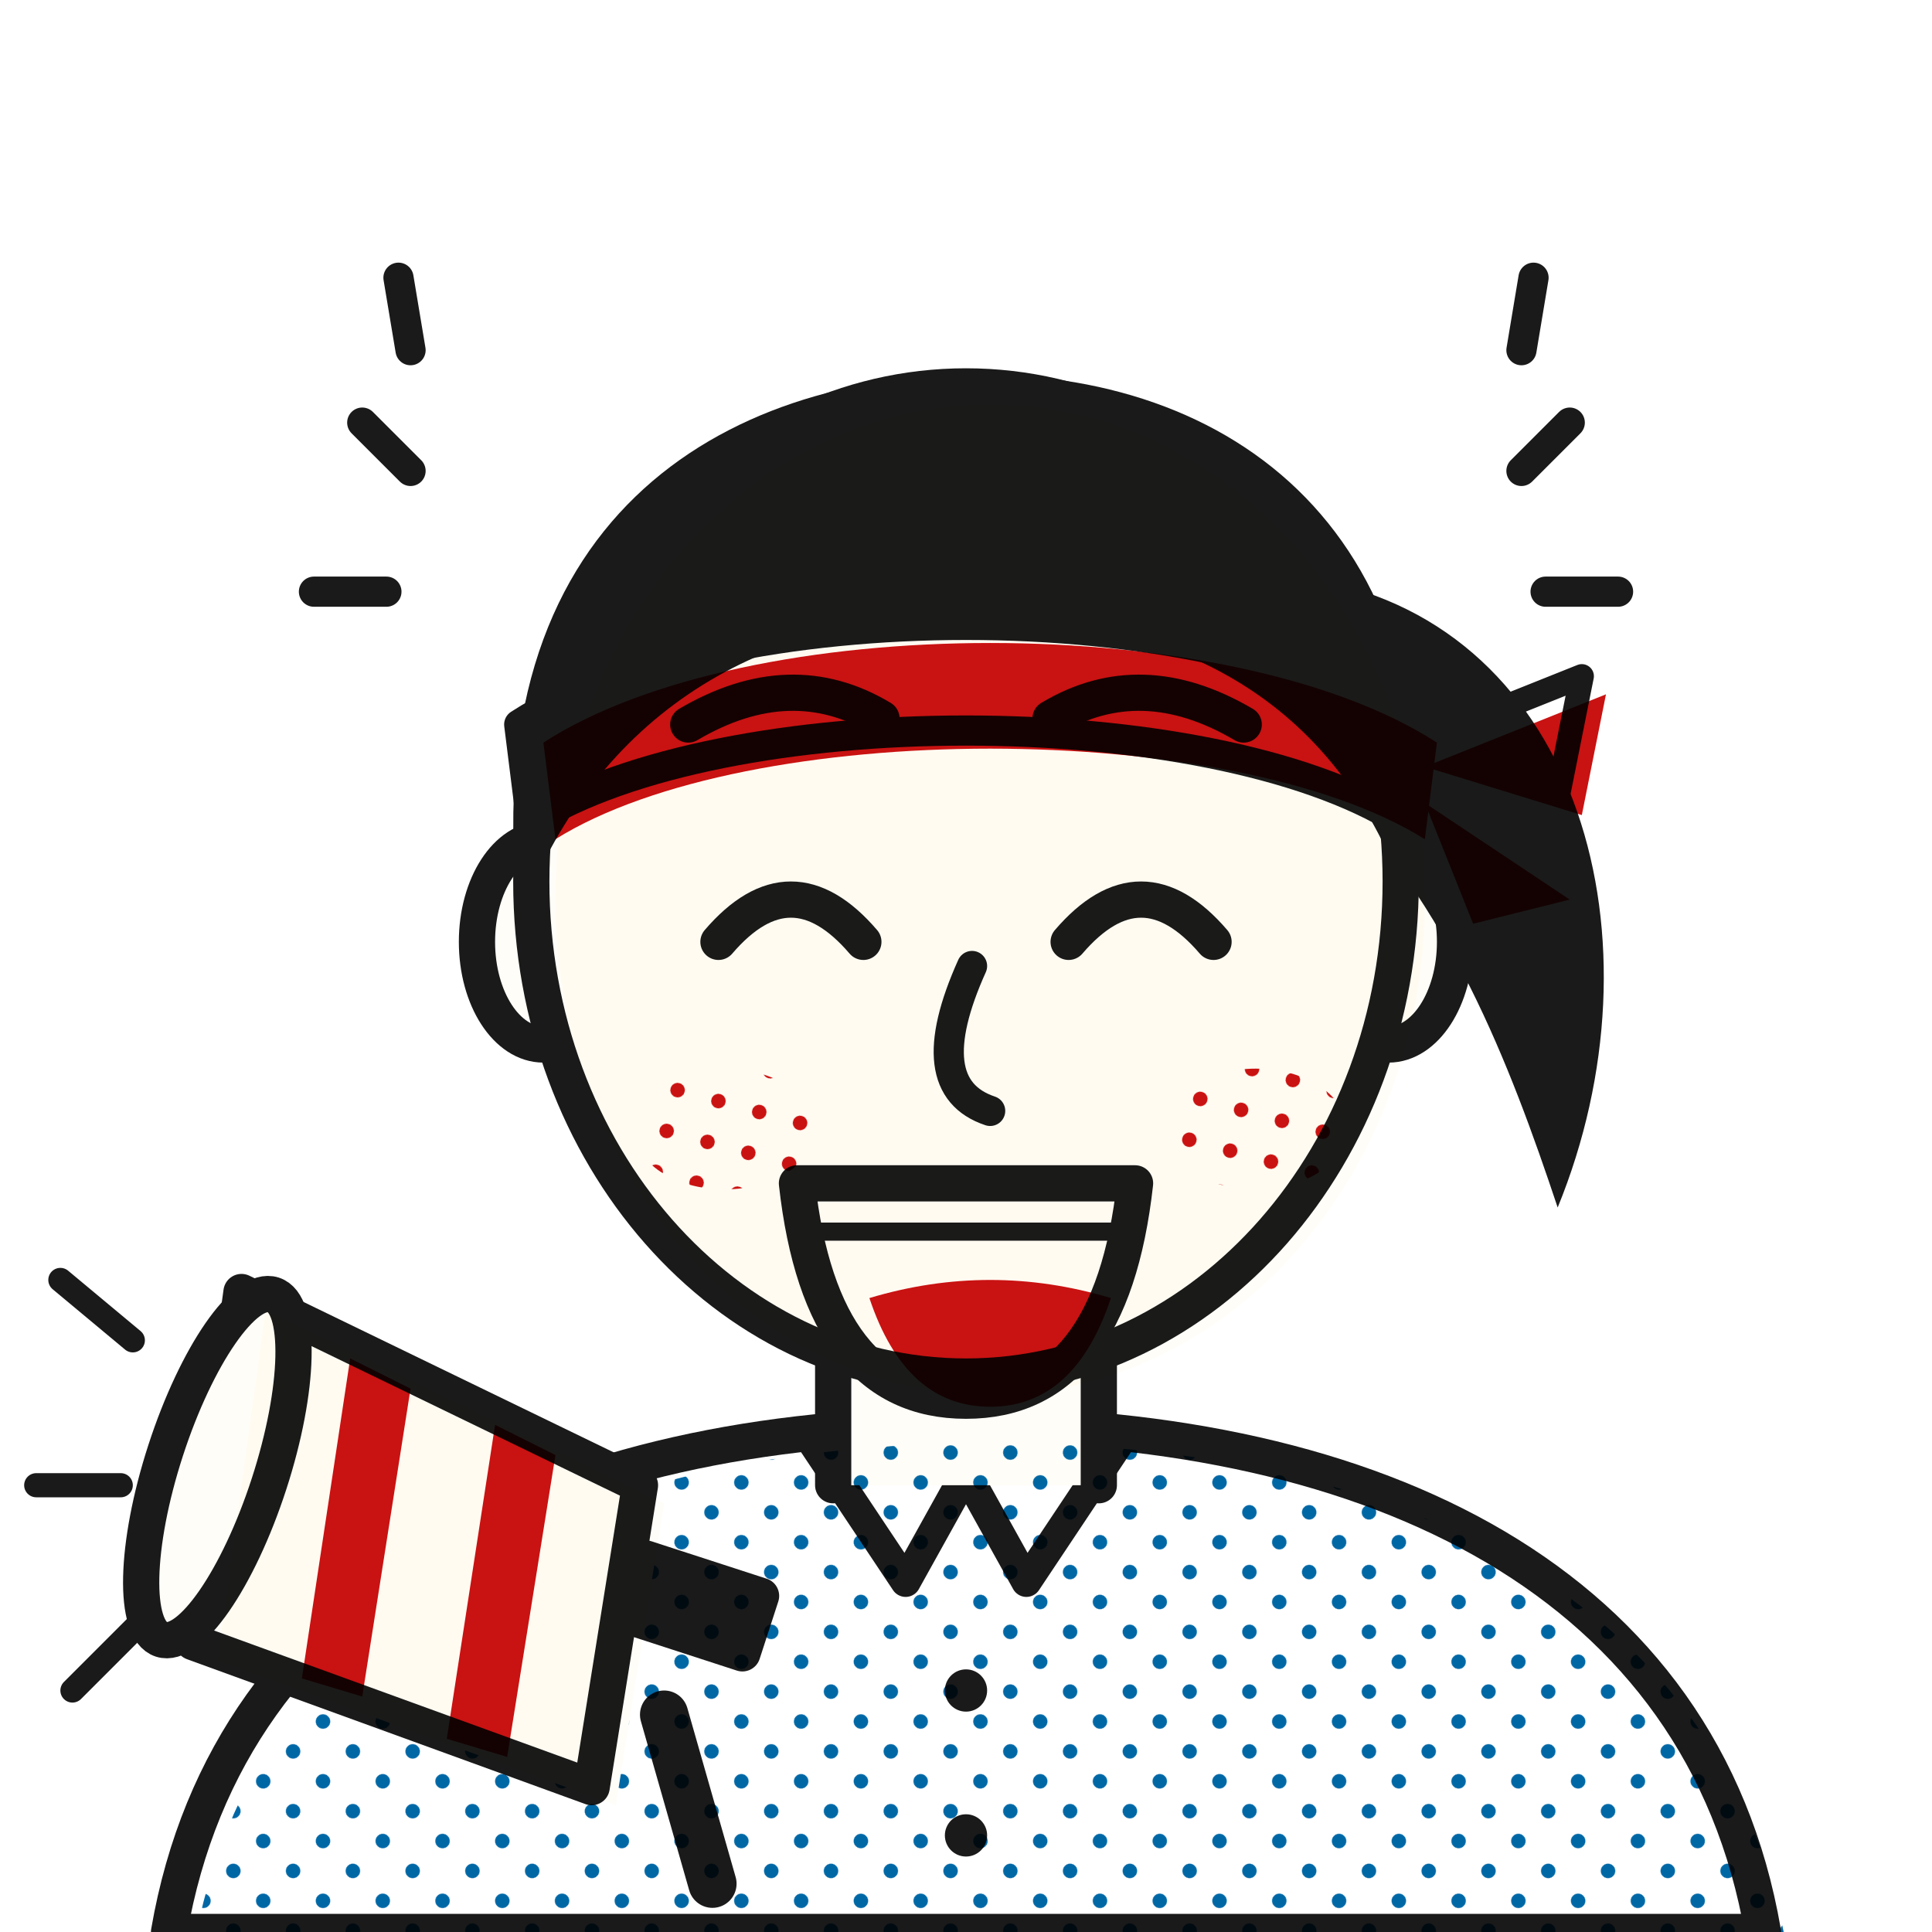
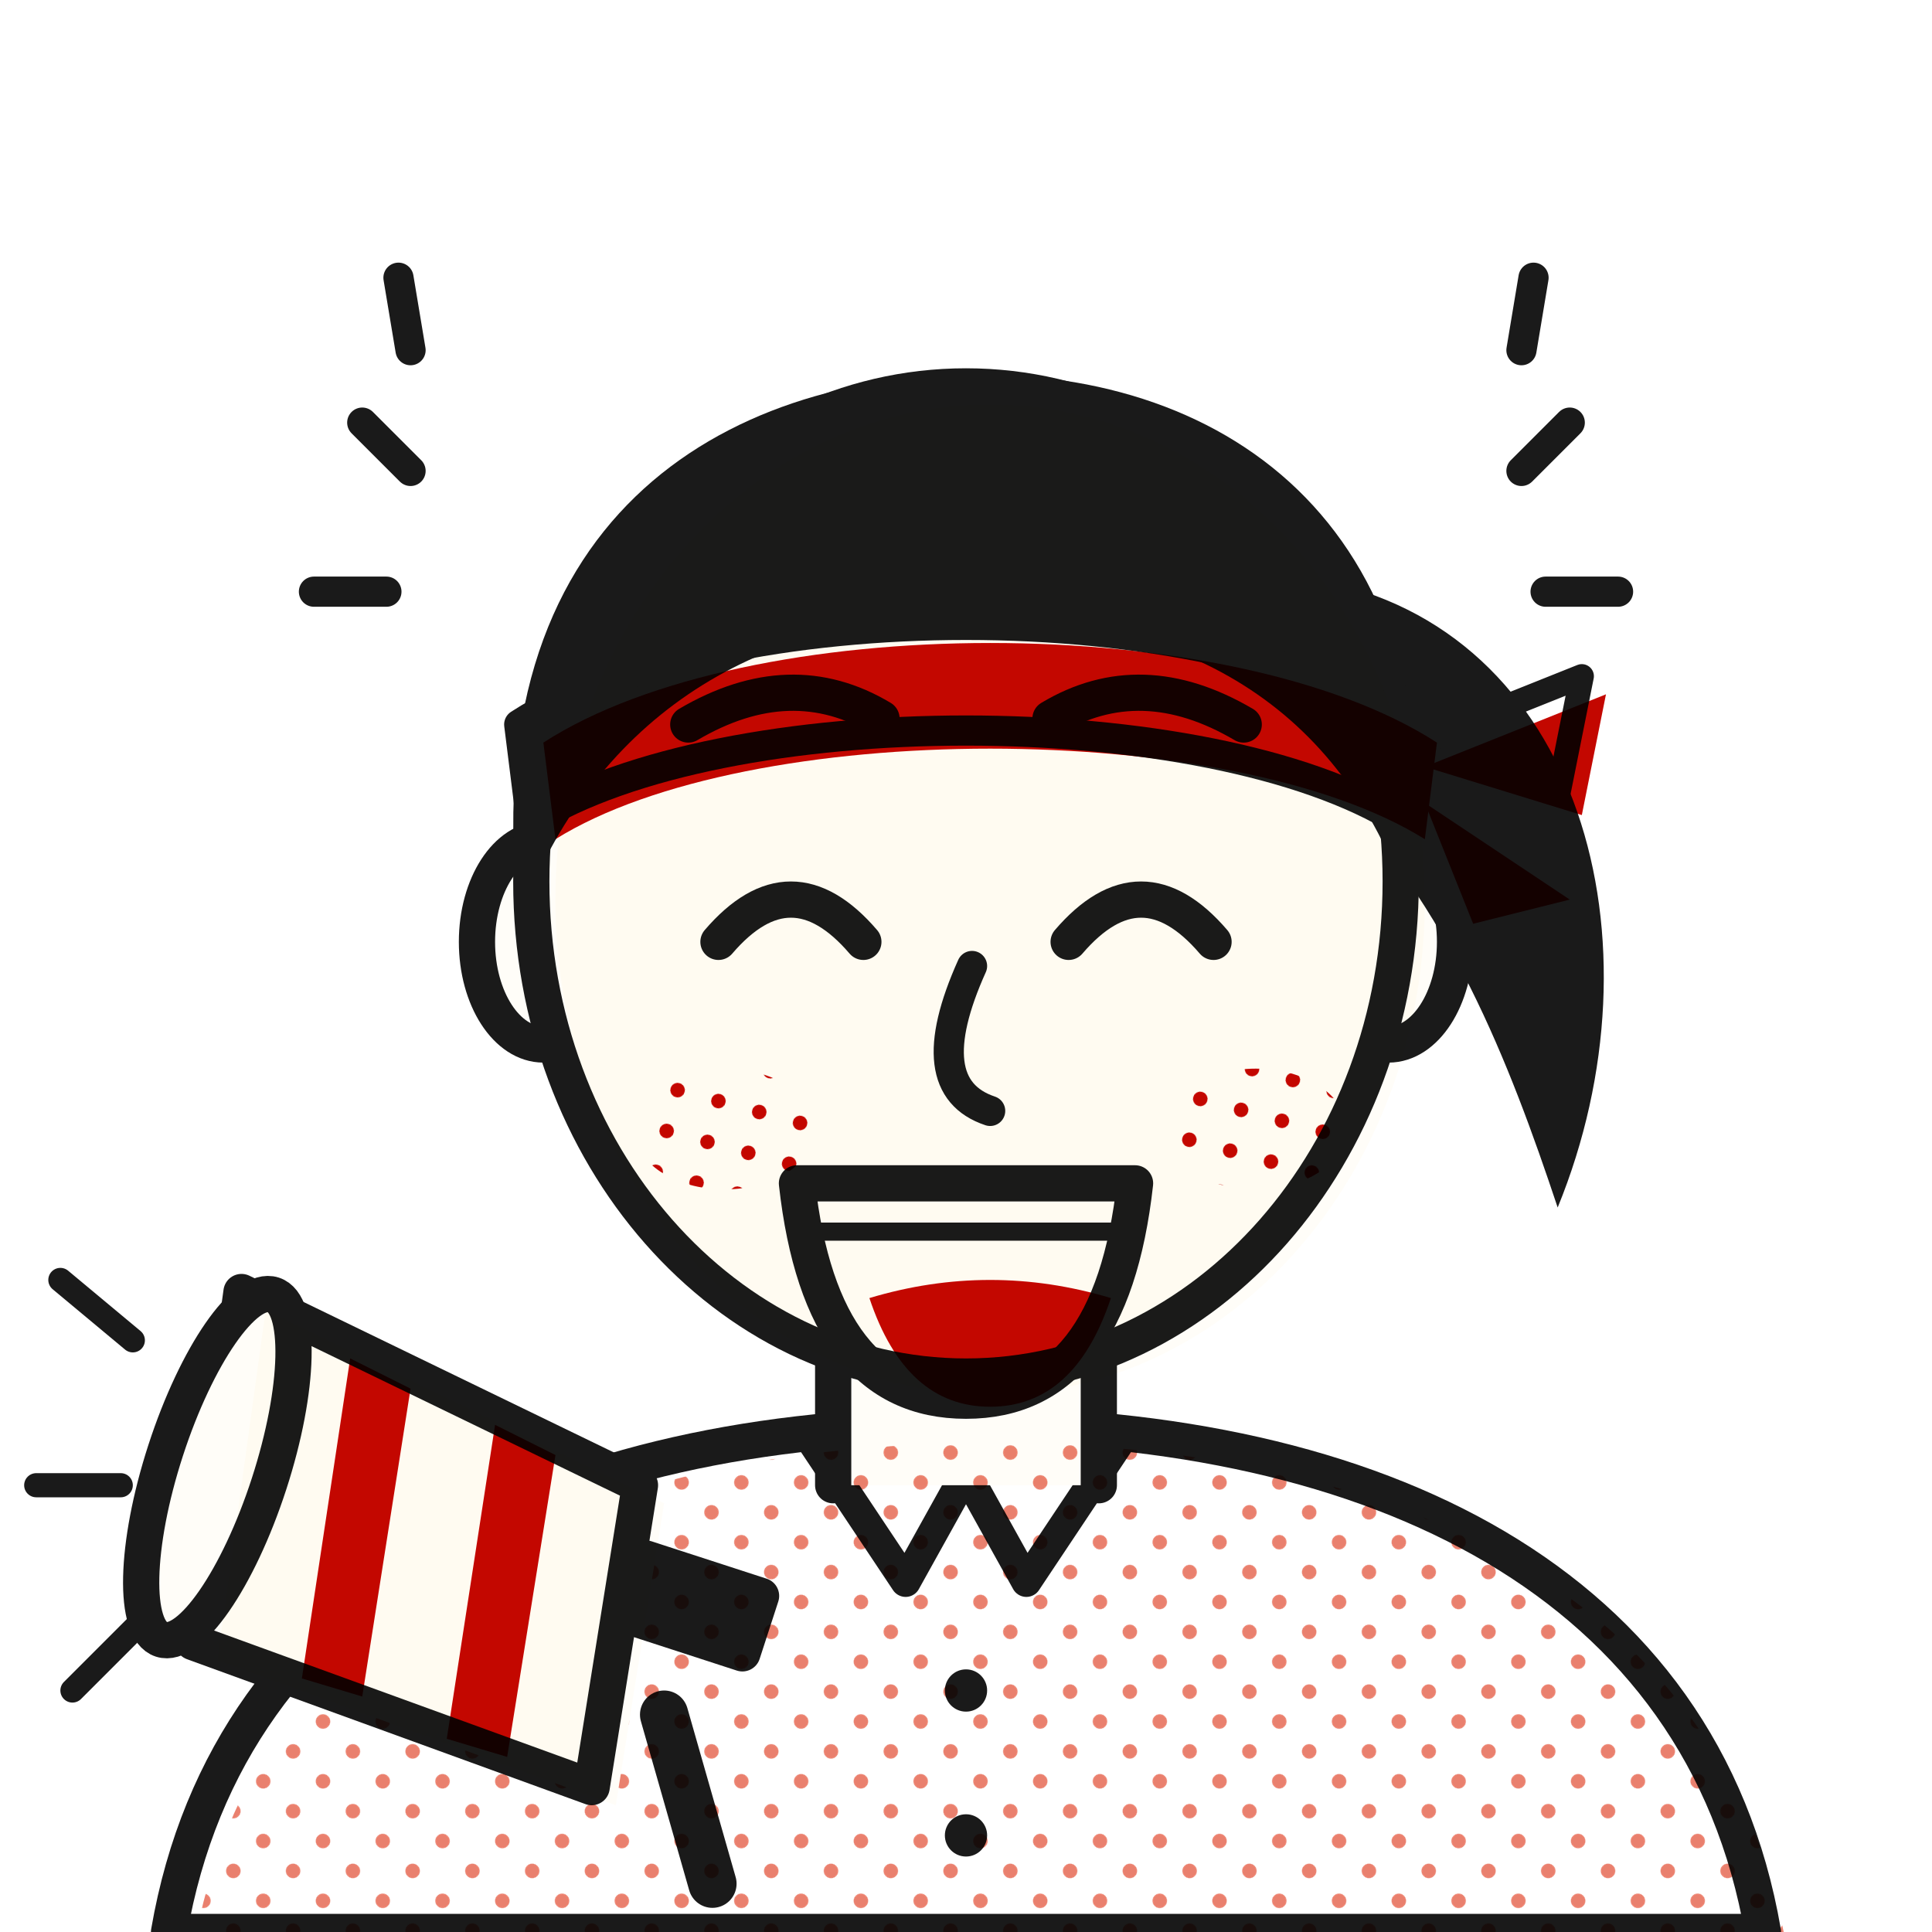
<svg xmlns="http://www.w3.org/2000/svg" viewBox="0 0 320 320" width="320" height="320" role="img" aria-labelledby="t">
  <defs>
    <pattern id="ht-red" width="7" height="7" patternUnits="userSpaceOnUse" patternTransform="rotate(15)">
-       <circle cx="3.5" cy="3.5" r="2.1" fill="#c91212" />
+       <circle cx="3.5" cy="3.5" r="2.1" fill="#c30700" />
    </pattern>
    <pattern id="ht-red-light" width="7" height="7" patternUnits="userSpaceOnUse" patternTransform="rotate(15)">
-       <circle cx="3.5" cy="3.5" r="1.2" fill="#c91212" />
+       <circle cx="3.5" cy="3.5" r="1.2" fill="#c30700" />
    </pattern>
-     <pattern id="ht-blue" width="7" height="7" patternUnits="userSpaceOnUse" patternTransform="rotate(45)">
-       <circle cx="3.5" cy="3.5" r="2.1" fill="#0067a5" />
+     <pattern id="ht-pink" width="7" height="7" patternUnits="userSpaceOnUse" patternTransform="rotate(45)">
+       <circle cx="3.5" cy="3.5" r="2.1" fill="#e9806e" />
    </pattern>
-     <pattern id="ht-blue-light" width="7" height="7" patternUnits="userSpaceOnUse" patternTransform="rotate(45)">
-       <circle cx="3.5" cy="3.5" r="1.2" fill="#0067a5" />
+     <pattern id="ht-pink-light" width="7" height="7" patternUnits="userSpaceOnUse" patternTransform="rotate(45)">
+       <circle cx="3.5" cy="3.5" r="1.2" fill="#e9806e" />
    </pattern>
    <pattern id="ht-ink" width="6" height="6" patternUnits="userSpaceOnUse" patternTransform="rotate(75)">
      <circle cx="3" cy="3" r="1.1" fill="#1a1a1a" />
    </pattern>
    <pattern id="hatch-ink" width="8" height="8" patternUnits="userSpaceOnUse" patternTransform="rotate(45)">
      <rect width="2.2" height="8" fill="#1a1a1a" />
    </pattern>
    <pattern id="hatch-red" width="8" height="8" patternUnits="userSpaceOnUse" patternTransform="rotate(-45)">
-       <rect width="2.6" height="8" fill="#c91212" />
+       <rect width="2.6" height="8" fill="#c30700" />
    </pattern>
  </defs>
  <g transform="translate(4 3)" style="mix-blend-mode:multiply">
-     <path d="M28 320 C38 262 92 236 160 236 C228 236 282 262 292 320 Z" fill="url(#ht-blue-light)" />
+     <path d="M28 320 C38 262 92 236 160 236 C228 236 282 262 292 320 Z" fill="url(#ht-pink-light)" />
    <ellipse cx="160" cy="146" rx="72" ry="82" fill="#fffdf8" />
-     <path d="M86 120 C120 98 200 98 234 120 L232 136 C200 116 120 116 88 136 Z" fill="#c91212" />
-     <path d="M232 124 L262 112 L258 132 Z M232 130 L256 146 L240 150 Z" fill="#c91212" />
-     <path d="M140 212 Q160 206 180 212 Q174 230 160 230 Q146 230 140 212 Z" fill="#c91212" />
+     <path d="M86 120 C120 98 200 98 234 120 L232 136 C200 116 120 116 88 136 Z" fill="#c30700" />
+     <path d="M232 124 L262 112 L258 132 Z M232 130 L256 146 L240 150 Z" fill="#c30700" />
+     <path d="M140 212 Q160 206 180 212 Q174 230 160 230 Q146 230 140 212 Z" fill="#c30700" />
    <ellipse cx="116" cy="184" rx="15" ry="10" fill="url(#ht-red-light)" />
    <ellipse cx="204" cy="184" rx="15" ry="10" fill="url(#ht-red-light)" />
    <g transform="translate(14 0)">
      <path d="M26 214 L92 246 L84 296 L18 272 Z" fill="#fffdf8" />
-       <path d="M40 222 L50 227 L42 278 L32 275 Z M64 233 L74 238 L66 288 L56 285 Z" fill="#c91212" />
+       <path d="M40 222 L50 227 L42 278 L32 275 Z M64 233 L74 238 L66 288 L56 285 Z" fill="#c30700" />
    </g>
  </g>
  <g style="mix-blend-mode:multiply" stroke-linecap="round" stroke-linejoin="round">
    <path d="M28 320 C38 262 92 236 160 236 C228 236 282 262 292 320 Z" fill="none" stroke="#1a1a1a" stroke-width="6" />
    <path d="M134 238 L150 262 L160 244 L170 262 L186 238" fill="none" stroke="#1a1a1a" stroke-width="5" />
    <circle cx="160" cy="280" r="3.5" fill="#1a1a1a" />
    <circle cx="160" cy="304" r="3.5" fill="#1a1a1a" />
    <path d="M138 214 L138 246 L182 246 L182 214 Z" fill="#fffdf8" />
    <path d="M138 214 L138 246 M182 214 L182 246" fill="none" stroke="#1a1a1a" stroke-width="6" />
    <ellipse cx="90" cy="156" rx="11" ry="17" fill="#fffdf8" stroke="#1a1a1a" stroke-width="6" />
    <ellipse cx="230" cy="156" rx="11" ry="17" fill="#fffdf8" stroke="#1a1a1a" stroke-width="6" />
    <path d="M218 96 C262 104 276 156 258 200 C250 176 240 150 220 130 Z" fill="#1a1a1a" />
    <ellipse cx="160" cy="146" rx="72" ry="82" fill="#fffdf8" stroke="#1a1a1a" stroke-width="6" />
    <path d="M86 152 C78 86 120 62 162 62 C206 62 242 90 234 152 C224 120 200 102 160 102 C124 102 98 120 86 152 Z" fill="#1a1a1a" />
    <path d="M86 120 C120 98 200 98 234 120 L232 136 C200 116 120 116 88 136 Z" fill="none" stroke="#1a1a1a" stroke-width="5" />
    <path d="M232 124 L262 112 L258 132 Z M232 130 L256 146 L240 150 Z" fill="none" stroke="#1a1a1a" stroke-width="4" />
    <path d="M114 120 Q131 110 146 119 M174 119 Q189 110 206 120" fill="none" stroke="#1a1a1a" stroke-width="6" />
    <path d="M119 156 Q131 142 143 156 M177 156 Q189 142 201 156" fill="none" stroke="#1a1a1a" stroke-width="6" />
    <path d="M132 196 Q160 196 188 196 Q184 232 160 232 Q136 232 132 196 Z" fill="none" stroke="#1a1a1a" stroke-width="6" />
    <path d="M136 204 L184 204" fill="none" stroke="#1a1a1a" stroke-width="3" />
    <path d="M60 70 l8 8 M52 98 l12 0 M66 46 l2 12 M260 70 l-8 8 M268 98 l-12 0 M254 46 l-2 12" fill="none" stroke="#1a1a1a" stroke-width="5" />
    <path d="M161 160 Q152 180 164 184" fill="none" stroke="#1a1a1a" stroke-width="5" />
    <g transform="translate(14 0)">
      <path d="M26 214 L92 246 L84 296 L18 272 Z" fill="#fffdf8" />
      <path d="M26 214 L92 246 L84 296 L18 272 Z" fill="none" stroke="#1a1a1a" stroke-width="6" />
      <ellipse cx="22" cy="243" rx="9" ry="30" fill="#fffdf8" stroke="#1a1a1a" stroke-width="6" transform="rotate(18 22 243)" />
      <rect x="88" y="258" width="26" height="16" rx="3" fill="#1a1a1a" transform="rotate(18 101 266)" />
      <path d="M96 284 L104 312" fill="none" stroke="#1a1a1a" stroke-width="8" />
      <path d="M8 222 L-4 212 M6 246 L-8 246 M10 268 L-2 280" fill="none" stroke="#1a1a1a" stroke-width="4" />
    </g>
  </g>
</svg>
